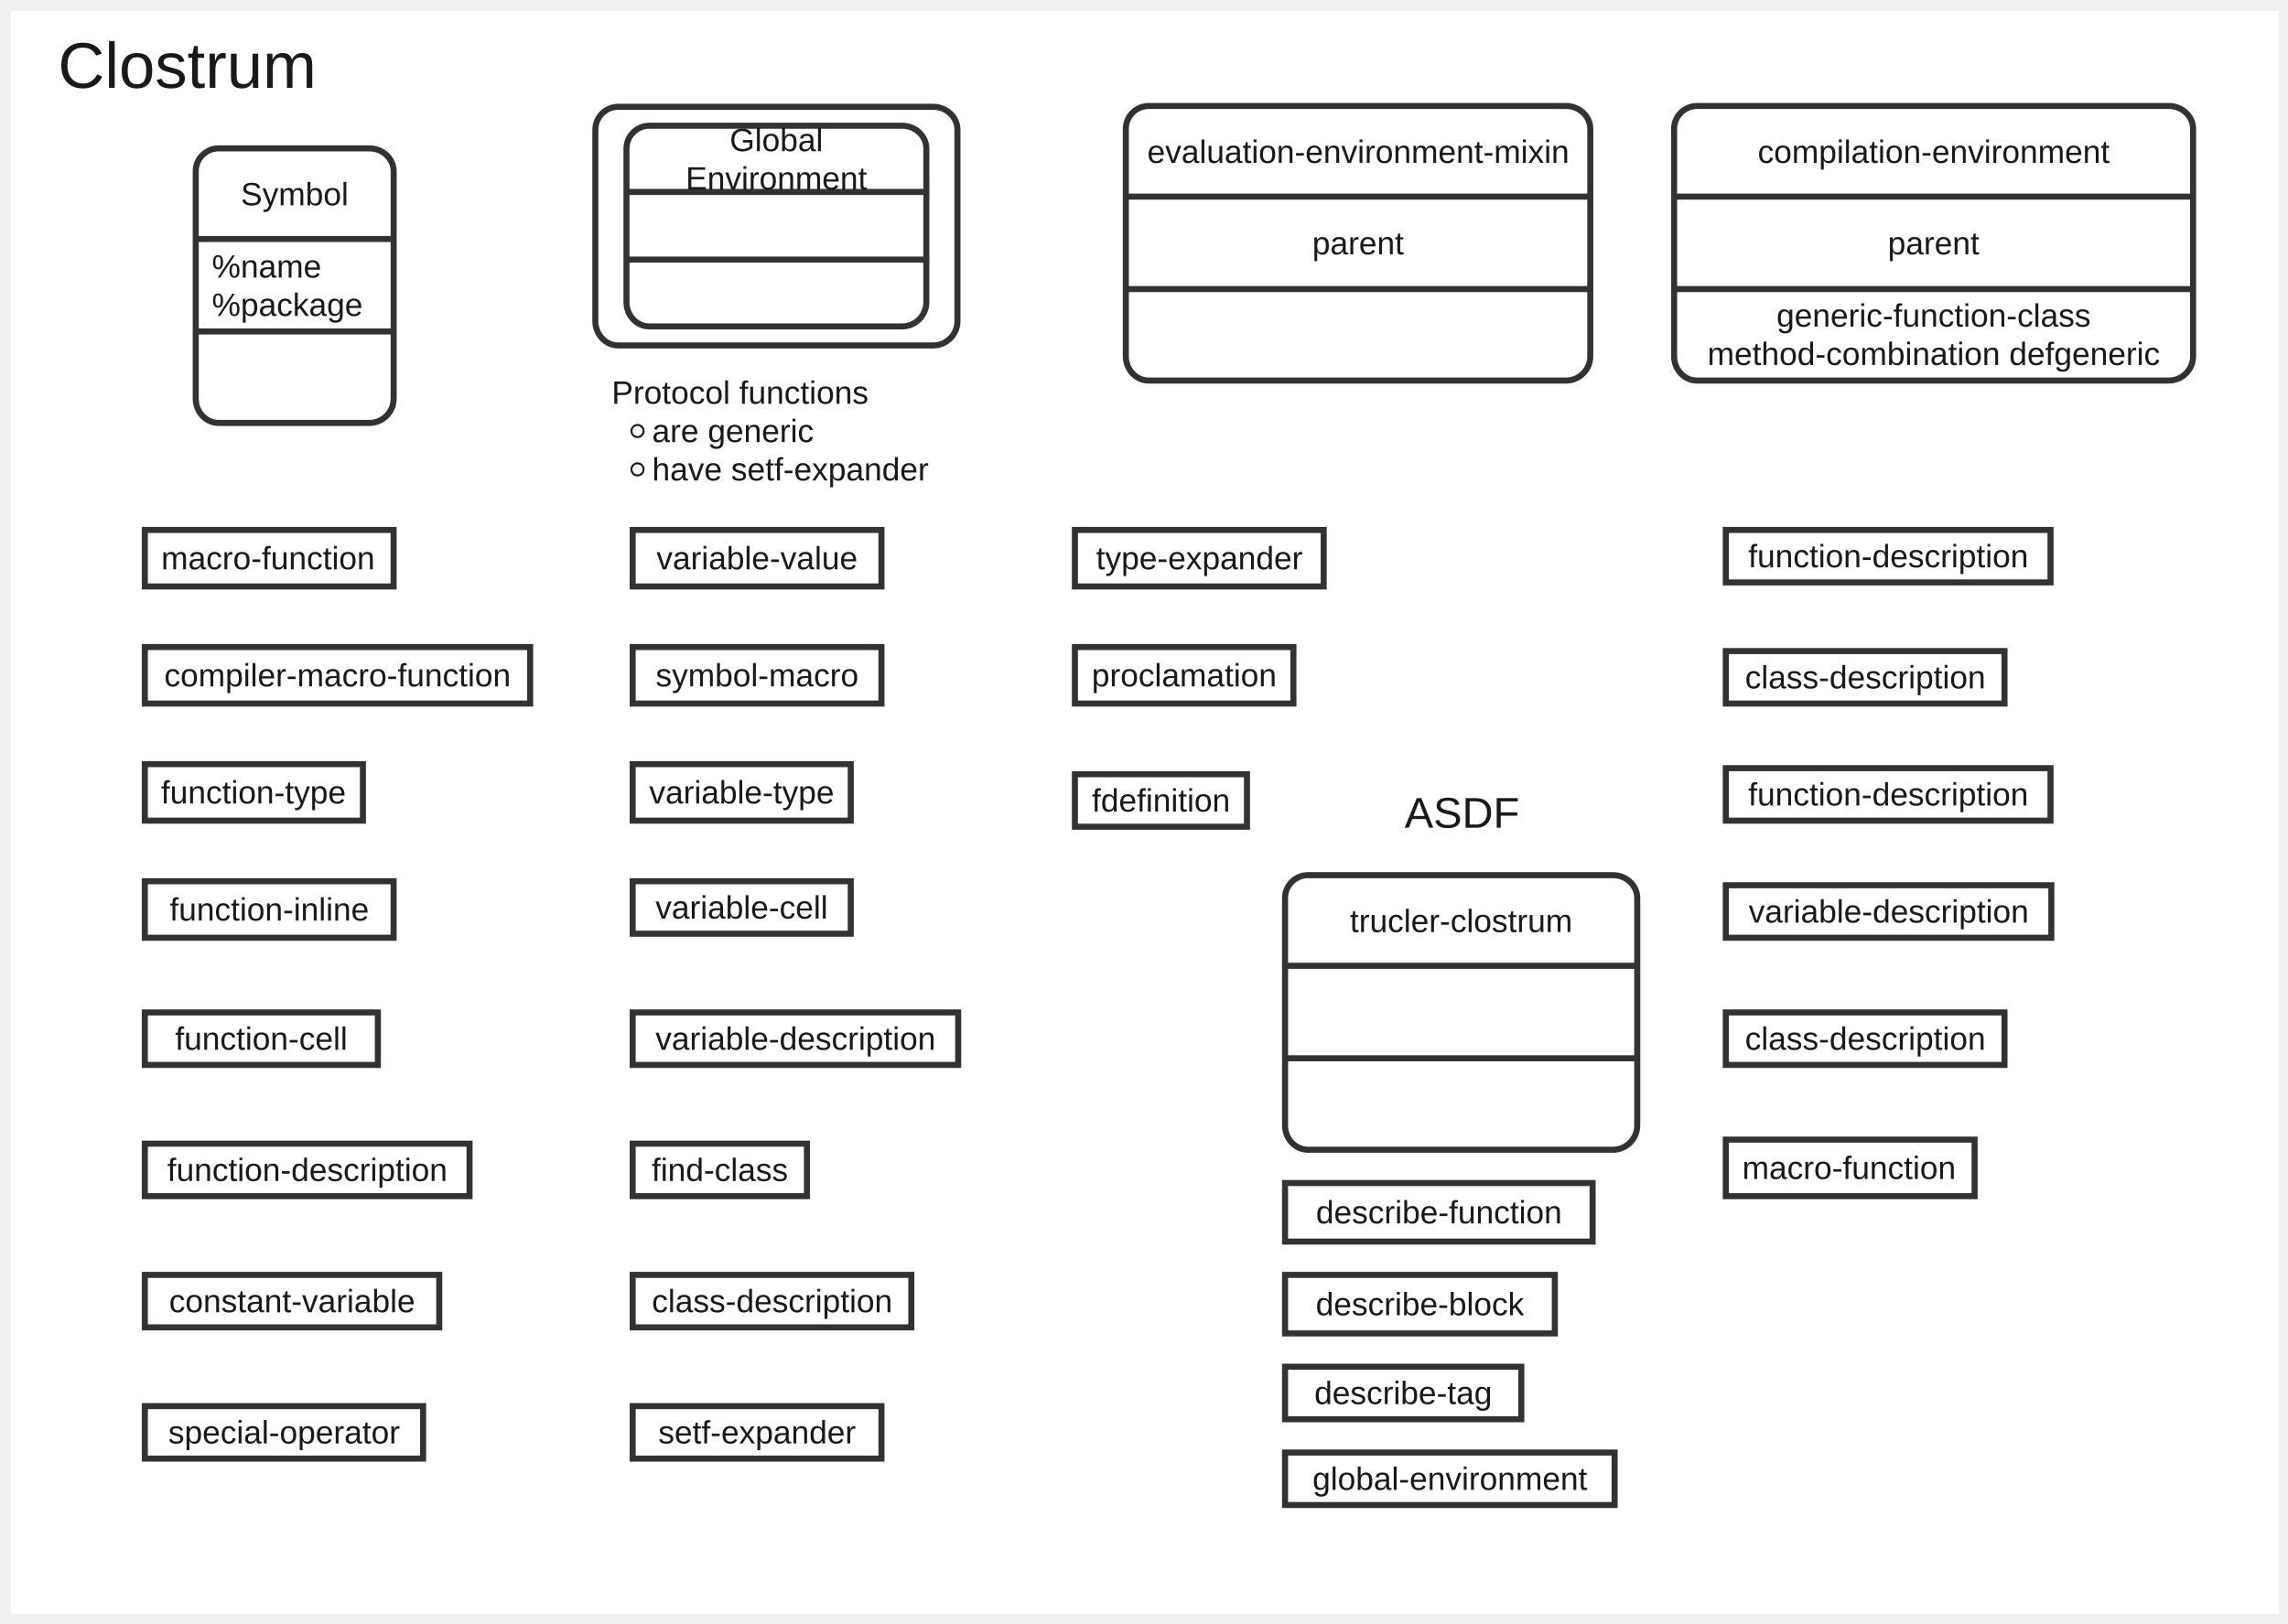
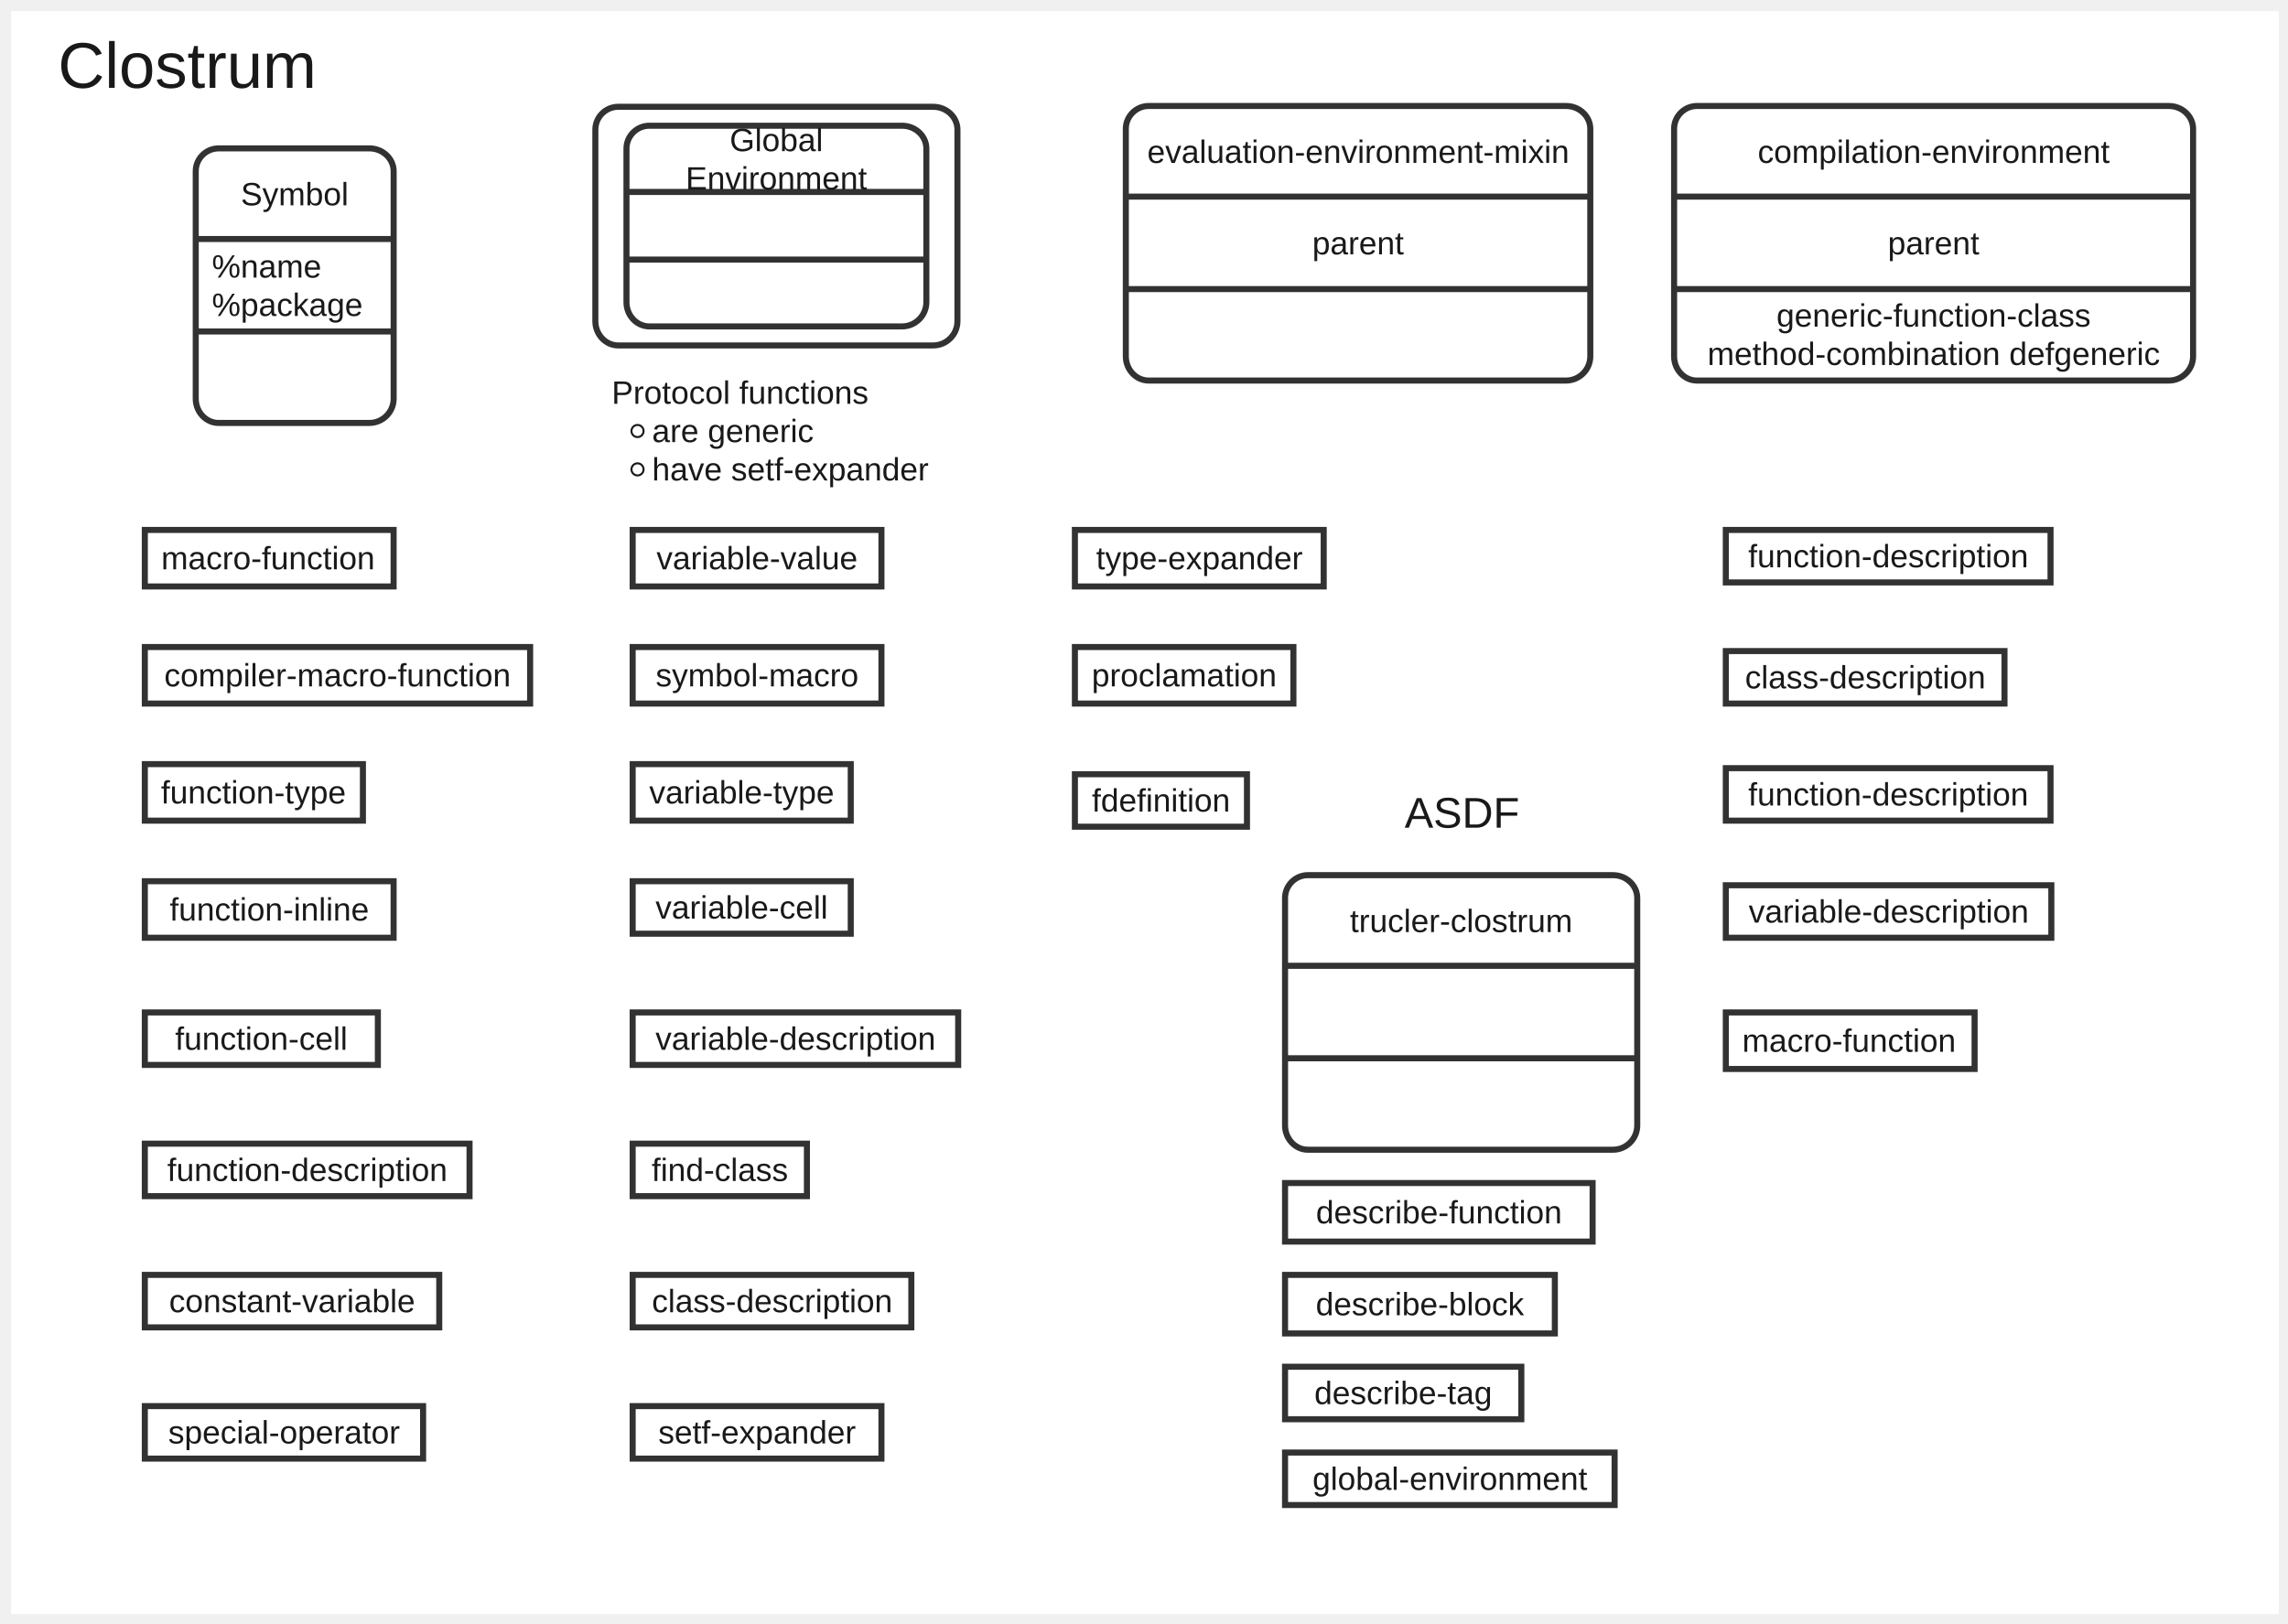
- <svg xmlns="http://www.w3.org/2000/svg" viewBox="0 0 1133 804" height="804" width="1133">
+ <svg xmlns="http://www.w3.org/2000/svg" width="1133" viewBox="0 0 1133 804" height="804">
  <defs />
  <g transform="translate(5.5,5.5)" id="page1">
-     <rect fill="#ffffff" y="0" height="794" width="1123" x="0" />
+     <rect x="0" y="0" width="1123" fill="#ffffff" height="794" />
    <g transform="translate(91.429,68)" id="shape1">
-       <path d="M11.3,.0L86.0,.0C92.6,.0,98.0,5.1,98.0,11.3L98.0,124.0C98.0,130.6,92.6,136.0,86.0,136.0L11.3,136.0C5.1,136.0,.0,130.6,.0,124.0L.0,11.3C.0,5.1,5.1,.0,11.3,.0z" fill="#ffffff" fill-rule="nonzero" />
-       <path stroke-width="3" d="M11.3,.0L86.0,.0C92.6,.0,98.0,5.1,98.0,11.3L98.0,124.0C98.0,130.6,92.6,136.0,86.0,136.0L11.3,136.0C5.1,136.0,.0,130.6,.0,124.0L.0,11.3C.0,5.1,5.1,.0,11.3,.0zM.0,44.9L98.0,44.9L.0,44.9zM.0,90.7L98.0,90.7L.0,90.7z" stroke="#323232" fill="none" />
-       <text xml:space="preserve" style="fill:#191919;font-family:Arial;font-size:12.00pt">
-         <tspan y="28.2" x="22.3">Symbol</tspan>
-       </text>
-       <text xml:space="preserve" style="fill:#191919;font-family:Arial;font-size:12.00pt">
-         <tspan y="64.0" x="8.0">%name</tspan>
-         <tspan y="83.0" x="8.0">%package</tspan>
+       <path fill-rule="nonzero" d="M11.3,.0L86.0,.0C92.6,.0,98.0,5.1,98.0,11.3L98.0,124.0C98.0,130.6,92.6,136.0,86.0,136.0L11.3,136.0C5.1,136.0,.0,130.6,.0,124.0L.0,11.3C.0,5.1,5.1,.0,11.3,.0z" fill="#ffffff" />
+       <path stroke="#323232" stroke-width="3" d="M11.3,.0L86.0,.0C92.6,.0,98.0,5.1,98.0,11.3L98.0,124.0C98.0,130.6,92.6,136.0,86.0,136.0L11.3,136.0C5.1,136.0,.0,130.6,.0,124.0L.0,11.3C.0,5.1,5.1,.0,11.3,.0zM.0,44.9L98.0,44.9L.0,44.9zM.0,90.7L98.0,90.7L.0,90.7z" fill="none" />
+       <text xml:space="preserve" style="fill:#191919;font-family:Arial;font-size:12.00pt">
+         <tspan x="22.3" y="28.2">Symbol</tspan>
+       </text>
+       <text xml:space="preserve" style="fill:#191919;font-family:Arial;font-size:12.00pt">
+         <tspan x="8.0" y="64.0">%name</tspan>
+         <tspan x="8.0" y="83.0">%package</tspan>
      </text>
    </g>
    <g transform="translate(66.2139,257)" id="shape2">
-       <path stroke-width="3" d="M123.2,28.0L123.2,.0L.0,.0L.0,28.0L123.2,28.0z" stroke="#323232" fill="#ffffff" fill-rule="nonzero" />
-       <text xml:space="preserve" style="fill:#191919;font-family:Arial;font-size:12.00pt">
-         <tspan y="19.5" x="8.1">macro-function</tspan>
+       <path fill-rule="nonzero" stroke="#323232" stroke-width="3" d="M123.2,28.0L123.2,.0L.0,.0L.0,28.0L123.2,28.0z" fill="#ffffff" />
+       <text xml:space="preserve" style="fill:#191919;font-family:Arial;font-size:12.00pt">
+         <tspan x="8.1" y="19.5">macro-function</tspan>
      </text>
    </g>
    <g transform="translate(66.2141,315)" id="shape3">
-       <path stroke-width="3" d="M190.8,28.0L190.8,.0L.0,.0L.0,28.0L190.8,28.0z" stroke="#323232" fill="#ffffff" fill-rule="nonzero" />
-       <text xml:space="preserve" style="fill:#191919;font-family:Arial;font-size:12.00pt">
-         <tspan y="19.5" x="9.6">compiler-macro-function</tspan>
+       <path fill-rule="nonzero" stroke="#323232" stroke-width="3" d="M190.8,28.0L190.8,.0L.0,.0L.0,28.0L190.8,28.0z" fill="#ffffff" />
+       <text xml:space="preserve" style="fill:#191919;font-family:Arial;font-size:12.00pt">
+         <tspan x="9.6" y="19.5">compiler-macro-function</tspan>
      </text>
    </g>
    <g transform="translate(66.214,373)" id="shape4">
-       <path stroke-width="3" d="M108.0,28.0L108.0,.0L.0,.0L.0,28.0L108.0,28.0z" stroke="#323232" fill="#ffffff" fill-rule="nonzero" />
-       <text xml:space="preserve" style="fill:#191919;font-family:Arial;font-size:12.00pt">
-         <tspan y="19.5" x="8.0">function-type</tspan>
+       <path fill-rule="nonzero" stroke="#323232" stroke-width="3" d="M108.0,28.0L108.0,.0L.0,.0L.0,28.0L108.0,28.0z" fill="#ffffff" />
+       <text xml:space="preserve" style="fill:#191919;font-family:Arial;font-size:12.00pt">
+         <tspan x="8.0" y="19.5">function-type</tspan>
      </text>
    </g>
    <g transform="translate(66.2139,431)" id="shape5">
-       <path stroke-width="3" d="M123.2,28.0L123.2,.0L.0,.0L.0,28.0L123.2,28.0z" stroke="#323232" fill="#ffffff" fill-rule="nonzero" />
-       <text xml:space="preserve" style="fill:#191919;font-family:Arial;font-size:12.00pt">
-         <tspan y="19.5" x="12.3">function-inline</tspan>
+       <path fill-rule="nonzero" stroke="#323232" stroke-width="3" d="M123.2,28.0L123.2,.0L.0,.0L.0,28.0L123.2,28.0z" fill="#ffffff" />
+       <text xml:space="preserve" style="fill:#191919;font-family:Arial;font-size:12.00pt">
+         <tspan x="12.3" y="19.5">function-inline</tspan>
      </text>
    </g>
    <g transform="translate(66.2146,496)" id="shape6">
-       <path stroke-width="3" d="M115.4,26.0L115.4,.0L.0,.0L.0,26.0L115.4,26.0z" stroke="#323232" fill="#ffffff" fill-rule="nonzero" />
-       <text xml:space="preserve" style="fill:#191919;font-family:Arial;font-size:12.00pt">
-         <tspan y="18.5" x="15.0">function-cell</tspan>
+       <path fill-rule="nonzero" stroke="#323232" stroke-width="3" d="M115.4,26.0L115.4,.0L.0,.0L.0,26.0L115.4,26.0z" fill="#ffffff" />
+       <text xml:space="preserve" style="fill:#191919;font-family:Arial;font-size:12.00pt">
+         <tspan x="15.0" y="18.5">function-cell</tspan>
      </text>
    </g>
    <g transform="translate(66.2141,561)" id="shape7">
-       <path stroke-width="3" d="M160.8,26.0L160.8,.0L.0,.0L.0,26.0L160.8,26.0z" stroke="#323232" fill="#ffffff" fill-rule="nonzero" />
-       <text xml:space="preserve" style="fill:#191919;font-family:Arial;font-size:12.00pt">
-         <tspan y="18.5" x="11.1">function-description</tspan>
+       <path fill-rule="nonzero" stroke="#323232" stroke-width="3" d="M160.8,26.0L160.8,.0L.0,.0L.0,26.0L160.8,26.0z" fill="#ffffff" />
+       <text xml:space="preserve" style="fill:#191919;font-family:Arial;font-size:12.00pt">
+         <tspan x="11.1" y="18.5">function-description</tspan>
      </text>
    </g>
    <g transform="translate(66.2141,626)" id="shape8">
-       <path stroke-width="3" d="M145.8,26.0L145.8,.0L.0,.0L.0,26.0L145.8,26.0z" stroke="#323232" fill="#ffffff" fill-rule="nonzero" />
-       <text xml:space="preserve" style="fill:#191919;font-family:Arial;font-size:12.00pt">
-         <tspan y="18.5" x="12.0">constant-variable</tspan>
+       <path fill-rule="nonzero" stroke="#323232" stroke-width="3" d="M145.8,26.0L145.8,.0L.0,.0L.0,26.0L145.8,26.0z" fill="#ffffff" />
+       <text xml:space="preserve" style="fill:#191919;font-family:Arial;font-size:12.00pt">
+         <tspan x="12.0" y="18.5">constant-variable</tspan>
      </text>
    </g>
    <g transform="translate(66.2141,691)" id="shape9">
-       <path stroke-width="3" d="M137.8,26.0L137.8,.0L.0,.0L.0,26.0L137.8,26.0z" stroke="#323232" fill="#ffffff" fill-rule="nonzero" />
-       <text xml:space="preserve" style="fill:#191919;font-family:Arial;font-size:12.00pt">
-         <tspan y="18.5" x="11.6">special-operator</tspan>
+       <path fill-rule="nonzero" stroke="#323232" stroke-width="3" d="M137.8,26.0L137.8,.0L.0,.0L.0,26.0L137.8,26.0z" fill="#ffffff" />
+       <text xml:space="preserve" style="fill:#191919;font-family:Arial;font-size:12.00pt">
+         <tspan x="11.6" y="18.5">special-operator</tspan>
      </text>
    </g>
    <g transform="translate(307.7859,257)" id="shape10">
-       <path stroke-width="3" d="M123.2,28.0L123.2,.0L.0,.0L.0,28.0L123.2,28.0z" stroke="#323232" fill="#ffffff" fill-rule="nonzero" />
-       <text xml:space="preserve" style="fill:#191919;font-family:Arial;font-size:12.00pt">
-         <tspan y="19.5" x="11.8">variable-value</tspan>
+       <path fill-rule="nonzero" stroke="#323232" stroke-width="3" d="M123.2,28.0L123.2,.0L.0,.0L.0,28.0L123.2,28.0z" fill="#ffffff" />
+       <text xml:space="preserve" style="fill:#191919;font-family:Arial;font-size:12.00pt">
+         <tspan x="11.8" y="19.5">variable-value</tspan>
      </text>
    </g>
    <g transform="translate(307.7859,315)" id="shape11">
-       <path stroke-width="3" d="M123.2,28.0L123.2,.0L.0,.0L.0,28.0L123.2,28.0z" stroke="#323232" fill="#ffffff" fill-rule="nonzero" />
-       <text xml:space="preserve" style="fill:#191919;font-family:Arial;font-size:12.00pt">
-         <tspan y="19.5" x="11.4">symbol-macro</tspan>
+       <path fill-rule="nonzero" stroke="#323232" stroke-width="3" d="M123.2,28.0L123.2,.0L.0,.0L.0,28.0L123.2,28.0z" fill="#ffffff" />
+       <text xml:space="preserve" style="fill:#191919;font-family:Arial;font-size:12.00pt">
+         <tspan x="11.4" y="19.5">symbol-macro</tspan>
      </text>
    </g>
    <g transform="translate(307.786,373)" id="shape12">
-       <path stroke-width="3" d="M108.0,28.0L108.0,.0L.0,.0L.0,28.0L108.0,28.0z" stroke="#323232" fill="#ffffff" fill-rule="nonzero" />
-       <text xml:space="preserve" style="fill:#191919;font-family:Arial;font-size:12.00pt">
-         <tspan y="19.5" x="8.2">variable-type</tspan>
+       <path fill-rule="nonzero" stroke="#323232" stroke-width="3" d="M108.0,28.0L108.0,.0L.0,.0L.0,28.0L108.0,28.0z" fill="#ffffff" />
+       <text xml:space="preserve" style="fill:#191919;font-family:Arial;font-size:12.00pt">
+         <tspan x="8.2" y="19.5">variable-type</tspan>
      </text>
    </g>
    <g transform="translate(307.786,431)" id="shape13">
-       <path stroke-width="3" d="M108.0,26.0L108.0,.0L.0,.0L.0,26.0L108.0,26.0z" stroke="#323232" fill="#ffffff" fill-rule="nonzero" />
-       <text xml:space="preserve" style="fill:#191919;font-family:Arial;font-size:12.00pt">
-         <tspan y="18.5" x="11.3">variable-cell</tspan>
+       <path fill-rule="nonzero" stroke="#323232" stroke-width="3" d="M108.0,26.0L108.0,.0L.0,.0L.0,26.0L108.0,26.0z" fill="#ffffff" />
+       <text xml:space="preserve" style="fill:#191919;font-family:Arial;font-size:12.00pt">
+         <tspan x="11.3" y="18.5">variable-cell</tspan>
      </text>
    </g>
    <g transform="translate(307.7859,496)" id="shape14">
-       <path stroke-width="3" d="M161.2,26.0L161.2,.0L.0,.0L.0,26.0L161.2,26.0z" stroke="#323232" fill="#ffffff" fill-rule="nonzero" />
-       <text xml:space="preserve" style="fill:#191919;font-family:Arial;font-size:12.00pt">
-         <tspan y="18.5" x="11.3">variable-description</tspan>
+       <path fill-rule="nonzero" stroke="#323232" stroke-width="3" d="M161.2,26.0L161.2,.0L.0,.0L.0,26.0L161.2,26.0z" fill="#ffffff" />
+       <text xml:space="preserve" style="fill:#191919;font-family:Arial;font-size:12.00pt">
+         <tspan x="11.3" y="18.5">variable-description</tspan>
      </text>
    </g>
    <g transform="translate(307.786,561)" id="shape15">
-       <path stroke-width="3" d="M86.3,26.0L86.3,.0L.0,.0L.0,26.0L86.3,26.0z" stroke="#323232" fill="#ffffff" fill-rule="nonzero" />
-       <text xml:space="preserve" style="fill:#191919;font-family:Arial;font-size:12.00pt">
-         <tspan y="18.5" x="9.4">find-class</tspan>
+       <path fill-rule="nonzero" stroke="#323232" stroke-width="3" d="M86.3,26.0L86.3,.0L.0,.0L.0,26.0L86.3,26.0z" fill="#ffffff" />
+       <text xml:space="preserve" style="fill:#191919;font-family:Arial;font-size:12.00pt">
+         <tspan x="9.4" y="18.5">find-class</tspan>
      </text>
    </g>
    <g transform="translate(307.786,626)" id="shape16">
-       <path stroke-width="3" d="M138.0,26.0L138.0,.0L.0,.0L.0,26.0L138.0,26.0z" stroke="#323232" fill="#ffffff" fill-rule="nonzero" />
-       <text xml:space="preserve" style="fill:#191919;font-family:Arial;font-size:12.00pt">
-         <tspan y="18.5" x="9.5">class-description</tspan>
+       <path fill-rule="nonzero" stroke="#323232" stroke-width="3" d="M138.0,26.0L138.0,.0L.0,.0L.0,26.0L138.0,26.0z" fill="#ffffff" />
+       <text xml:space="preserve" style="fill:#191919;font-family:Arial;font-size:12.00pt">
+         <tspan x="9.5" y="18.5">class-description</tspan>
      </text>
    </g>
    <g transform="translate(307.7859,691)" id="shape17">
-       <path stroke-width="3" d="M123.2,26.0L123.2,.0L.0,.0L.0,26.0L123.2,26.0z" stroke="#323232" fill="#ffffff" fill-rule="nonzero" />
-       <text xml:space="preserve" style="fill:#191919;font-family:Arial;font-size:12.00pt">
-         <tspan y="18.5" x="12.7">setf-expander</tspan>
+       <path fill-rule="nonzero" stroke="#323232" stroke-width="3" d="M123.2,26.0L123.2,.0L.0,.0L.0,26.0L123.2,26.0z" fill="#ffffff" />
+       <text xml:space="preserve" style="fill:#191919;font-family:Arial;font-size:12.00pt">
+         <tspan x="12.7" y="18.5">setf-expander</tspan>
      </text>
    </g>
    <g transform="translate(526.7859,257)" id="shape18">
-       <path stroke-width="3" d="M123.2,28.0L123.2,.0L.0,.0L.0,28.0L123.2,28.0z" stroke="#323232" fill="#ffffff" fill-rule="nonzero" />
-       <text xml:space="preserve" style="fill:#191919;font-family:Arial;font-size:12.00pt">
-         <tspan y="19.5" x="10.5">type-expander</tspan>
+       <path fill-rule="nonzero" stroke="#323232" stroke-width="3" d="M123.2,28.0L123.2,.0L.0,.0L.0,28.0L123.2,28.0z" fill="#ffffff" />
+       <text xml:space="preserve" style="fill:#191919;font-family:Arial;font-size:12.00pt">
+         <tspan x="10.5" y="19.5">type-expander</tspan>
      </text>
    </g>
    <g transform="translate(526.7859,315)" id="shape19">
-       <path stroke-width="3" d="M108.2,28.0L108.2,.0L.0,.0L.0,28.0L108.2,28.0z" stroke="#323232" fill="#ffffff" fill-rule="nonzero" />
-       <text xml:space="preserve" style="fill:#191919;font-family:Arial;font-size:12.00pt">
-         <tspan y="19.5" x="8.3">proclamation</tspan>
+       <path fill-rule="nonzero" stroke="#323232" stroke-width="3" d="M108.2,28.0L108.2,.0L.0,.0L.0,28.0L108.2,28.0z" fill="#ffffff" />
+       <text xml:space="preserve" style="fill:#191919;font-family:Arial;font-size:12.00pt">
+         <tspan x="8.3" y="19.5">proclamation</tspan>
      </text>
    </g>
    <g transform="translate(293.393,166.5)" id="shape20">
-       <circle r="3.0" stroke="#191919" cx="16.8" fill="none" cy="41.5" />
-       <circle r="3.0" stroke="#191919" cx="16.8" fill="none" cy="60.5" />
-       <text xml:space="preserve" style="fill:#191919;font-family:Arial;font-size:12.00pt">
-         <tspan y="28.0" x="4.0">Protocol functions</tspan>
-         <tspan y="47.0" x="24.0">are generic</tspan>
-         <tspan y="66.0" x="24.0">have setf-expander</tspan>
+       <circle stroke="#191919" cy="41.5" r="3.0" fill="none" cx="16.8" />
+       <circle stroke="#191919" cy="60.5" r="3.0" fill="none" cx="16.8" />
+       <text xml:space="preserve" style="fill:#191919;font-family:Arial;font-size:12.00pt">
+         <tspan x="4.0" y="28.0">Protocol functions</tspan>
+         <tspan x="24.0" y="47.0">are generic</tspan>
+         <tspan x="24.0" y="66.0">have setf-expander</tspan>
      </text>
    </g>
    <g transform="translate(552,47)" id="shape21">
-       <path d="M11.3,.0L218.0,.0C224.6,.0,230.0,5.1,230.0,11.3L230.0,124.0C230.0,130.6,224.6,136.0,218.0,136.0L11.3,136.0C5.1,136.0,.0,130.6,.0,124.0L.0,11.3C.0,5.1,5.1,.0,11.3,.0z" fill="#ffffff" fill-rule="nonzero" />
-       <path stroke-width="3" d="M11.3,.0L218.0,.0C224.6,.0,230.0,5.1,230.0,11.3L230.0,124.0C230.0,130.6,224.6,136.0,218.0,136.0L11.3,136.0C5.1,136.0,.0,130.6,.0,124.0L.0,11.3C.0,5.1,5.1,.0,11.3,.0zM.0,44.9L230.0,44.9L.0,44.9zM.0,90.7L230.0,90.7L.0,90.7z" stroke="#323232" fill="none" />
-       <text xml:space="preserve" style="fill:#191919;font-family:Arial;font-size:12.00pt">
-         <tspan y="28.2" x="10.6">evaluation-environment-mixin</tspan>
-       </text>
-       <text xml:space="preserve" style="fill:#191919;font-family:Arial;font-size:12.00pt">
-         <tspan y="73.5" x="92.3">parent</tspan>
+       <path fill-rule="nonzero" d="M11.3,.0L218.0,.0C224.6,.0,230.0,5.1,230.0,11.3L230.0,124.0C230.0,130.6,224.6,136.0,218.0,136.0L11.3,136.0C5.1,136.0,.0,130.6,.0,124.0L.0,11.3C.0,5.1,5.1,.0,11.3,.0z" fill="#ffffff" />
+       <path stroke="#323232" stroke-width="3" d="M11.3,.0L218.0,.0C224.6,.0,230.0,5.1,230.0,11.3L230.0,124.0C230.0,130.6,224.6,136.0,218.0,136.0L11.3,136.0C5.1,136.0,.0,130.6,.0,124.0L.0,11.3C.0,5.1,5.1,.0,11.3,.0zM.0,44.9L230.0,44.9L.0,44.9zM.0,90.7L230.0,90.7L.0,90.7z" fill="none" />
+       <text xml:space="preserve" style="fill:#191919;font-family:Arial;font-size:12.00pt">
+         <tspan x="10.6" y="28.2">evaluation-environment-mixin</tspan>
+       </text>
+       <text xml:space="preserve" style="fill:#191919;font-family:Arial;font-size:12.00pt">
+         <tspan x="92.3" y="73.5">parent</tspan>
      </text>
    </g>
    <g transform="translate(823.5,47)" id="shape22">
-       <path d="M11.3,.0L245.0,.0C251.6,.0,257.0,5.1,257.0,11.3L257.0,124.0C257.0,130.6,251.6,136.0,245.0,136.0L11.3,136.0C5.1,136.0,.0,130.6,.0,124.0L.0,11.3C.0,5.1,5.1,.0,11.3,.0z" fill="#ffffff" fill-rule="nonzero" />
-       <path stroke-width="3" d="M11.3,.0L245.0,.0C251.6,.0,257.0,5.1,257.0,11.3L257.0,124.0C257.0,130.6,251.6,136.0,245.0,136.0L11.3,136.0C5.1,136.0,.0,130.6,.0,124.0L.0,11.3C.0,5.1,5.1,.0,11.3,.0zM.0,44.9L257.0,44.9L.0,44.9zM.0,90.7L257.0,90.7L.0,90.7z" stroke="#323232" fill="none" />
-       <text xml:space="preserve" style="fill:#191919;font-family:Arial;font-size:12.00pt">
-         <tspan y="28.2" x="41.4">compilation-environment</tspan>
-       </text>
-       <text xml:space="preserve" style="fill:#191919;font-family:Arial;font-size:12.00pt">
-         <tspan y="109.3" x="50.7">generic-function-class</tspan>
-         <tspan y="128.3" x="16.5">method-combination defgeneric</tspan>
-       </text>
-       <text xml:space="preserve" style="fill:#191919;font-family:Arial;font-size:12.00pt">
-         <tspan y="73.5" x="105.8">parent</tspan>
+       <path fill-rule="nonzero" d="M11.3,.0L245.0,.0C251.6,.0,257.0,5.1,257.0,11.3L257.0,124.0C257.0,130.6,251.6,136.0,245.0,136.0L11.3,136.0C5.1,136.0,.0,130.6,.0,124.0L.0,11.3C.0,5.1,5.1,.0,11.3,.0z" fill="#ffffff" />
+       <path stroke="#323232" stroke-width="3" d="M11.3,.0L245.0,.0C251.6,.0,257.0,5.1,257.0,11.3L257.0,124.0C257.0,130.6,251.6,136.0,245.0,136.0L11.3,136.0C5.1,136.0,.0,130.6,.0,124.0L.0,11.3C.0,5.1,5.1,.0,11.3,.0zM.0,44.9L257.0,44.9L.0,44.9zM.0,90.7L257.0,90.7L.0,90.7z" fill="none" />
+       <text xml:space="preserve" style="fill:#191919;font-family:Arial;font-size:12.00pt">
+         <tspan x="41.4" y="28.2">compilation-environment</tspan>
+       </text>
+       <text xml:space="preserve" style="fill:#191919;font-family:Arial;font-size:12.00pt">
+         <tspan x="50.7" y="109.3">generic-function-class</tspan>
+         <tspan x="16.5" y="128.3">method-combination defgeneric</tspan>
+       </text>
+       <text xml:space="preserve" style="fill:#191919;font-family:Arial;font-size:12.00pt">
+         <tspan x="105.8" y="73.5">parent</tspan>
      </text>
    </g>
    <g transform="translate(849.1071,257)" id="shape23">
-       <path stroke-width="3" d="M160.8,26.0L160.8,.0L.0,.0L.0,26.0L160.8,26.0z" stroke="#323232" fill="#ffffff" fill-rule="nonzero" />
-       <text xml:space="preserve" style="fill:#191919;font-family:Arial;font-size:12.00pt">
-         <tspan y="18.5" x="11.1">function-description</tspan>
+       <path fill-rule="nonzero" stroke="#323232" stroke-width="3" d="M160.8,26.0L160.8,.0L.0,.0L.0,26.0L160.8,26.0z" fill="#ffffff" />
+       <text xml:space="preserve" style="fill:#191919;font-family:Arial;font-size:12.00pt">
+         <tspan x="11.1" y="18.5">function-description</tspan>
      </text>
    </g>
    <g transform="translate(849.107,317)" id="shape24">
-       <path stroke-width="3" d="M138.0,26.0L138.0,.0L.0,.0L.0,26.0L138.0,26.0z" stroke="#323232" fill="#ffffff" fill-rule="nonzero" />
-       <text xml:space="preserve" style="fill:#191919;font-family:Arial;font-size:12.00pt">
-         <tspan y="18.5" x="9.5">class-description</tspan>
+       <path fill-rule="nonzero" stroke="#323232" stroke-width="3" d="M138.0,26.0L138.0,.0L.0,.0L.0,26.0L138.0,26.0z" fill="#ffffff" />
+       <text xml:space="preserve" style="fill:#191919;font-family:Arial;font-size:12.00pt">
+         <tspan x="9.5" y="18.5">class-description</tspan>
      </text>
    </g>
    <g transform="translate(849.1071,375)" id="shape25">
-       <path stroke-width="3" d="M160.8,26.0L160.8,.0L.0,.0L.0,26.0L160.8,26.0z" stroke="#323232" fill="#ffffff" fill-rule="nonzero" />
-       <text xml:space="preserve" style="fill:#191919;font-family:Arial;font-size:12.00pt">
-         <tspan y="18.5" x="11.1">function-description</tspan>
+       <path fill-rule="nonzero" stroke="#323232" stroke-width="3" d="M160.8,26.0L160.8,.0L.0,.0L.0,26.0L160.8,26.0z" fill="#ffffff" />
+       <text xml:space="preserve" style="fill:#191919;font-family:Arial;font-size:12.00pt">
+         <tspan x="11.1" y="18.5">function-description</tspan>
      </text>
    </g>
    <g transform="translate(849.1069,433)" id="shape26">
-       <path stroke-width="3" d="M161.2,26.0L161.2,.0L.0,.0L.0,26.0L161.2,26.0z" stroke="#323232" fill="#ffffff" fill-rule="nonzero" />
-       <text xml:space="preserve" style="fill:#191919;font-family:Arial;font-size:12.00pt">
-         <tspan y="18.5" x="11.3">variable-description</tspan>
-       </text>
-     </g>
-     <g transform="translate(849.107,496)" id="shape27">
-       <path stroke-width="3" d="M138.0,26.0L138.0,.0L.0,.0L.0,26.0L138.0,26.0z" stroke="#323232" fill="#ffffff" fill-rule="nonzero" />
-       <text xml:space="preserve" style="fill:#191919;font-family:Arial;font-size:12.00pt">
-         <tspan y="18.5" x="9.5">class-description</tspan>
-       </text>
-     </g>
-     <g transform="translate(849.1069,559)" id="shape28">
-       <path stroke-width="3" d="M123.2,28.0L123.2,.0L.0,.0L.0,28.0L123.2,28.0z" stroke="#323232" fill="#ffffff" fill-rule="nonzero" />
-       <text xml:space="preserve" style="fill:#191919;font-family:Arial;font-size:12.00pt">
-         <tspan y="19.5" x="8.1">macro-function</tspan>
-       </text>
-     </g>
-     <g transform="translate(289,47)" id="group29">
-       <path transform="translate(0.317,0.4043)" stroke-width="3" id="shape30" d="M11.3,.0L167.3,.0C173.9,.0,179.3,5.1,179.3,11.3L179.3,106.2C179.3,112.8,173.9,118.2,167.3,118.2L11.3,118.2C5.1,118.2,.0,112.8,.0,106.2L.0,11.3C.0,5.1,5.1,.0,11.3,.0z" stroke="#323232" fill="#ffffff" fill-rule="nonzero" />
-       <g transform="translate(15.7241,9.7792)" id="shape31">
-         <path d="M11.3,.0L136.5,.0C143.1,.0,148.5,5.1,148.5,11.3L148.5,87.4C148.5,94.0,143.1,99.4,136.5,99.4L11.3,99.4C5.1,99.4,.0,94.0,.0,87.4L.0,11.3C.0,5.1,5.1,.0,11.3,.0z" fill="#ffffff" fill-rule="nonzero" />
-         <path stroke-width="3" d="M11.3,.0L136.5,.0C143.1,.0,148.5,5.1,148.5,11.3L148.5,87.4C148.5,94.0,143.1,99.4,136.5,99.4L11.3,99.4C5.1,99.4,.0,94.0,.0,87.4L.0,11.3C.0,5.1,5.1,.0,11.3,.0zM.0,32.8L148.5,32.8L.0,32.8zM.0,66.3L148.5,66.3L.0,66.3z" stroke="#323232" fill="none" />
+       <path fill-rule="nonzero" stroke="#323232" stroke-width="3" d="M161.2,26.0L161.2,.0L.0,.0L.0,26.0L161.2,26.0z" fill="#ffffff" />
+       <text xml:space="preserve" style="fill:#191919;font-family:Arial;font-size:12.00pt">
+         <tspan x="11.3" y="18.5">variable-description</tspan>
+       </text>
+     </g>
+     <g transform="translate(849.1069,496)" id="shape27">
+       <path fill-rule="nonzero" stroke="#323232" stroke-width="3" d="M123.2,28.0L123.2,.0L.0,.0L.0,28.0L123.2,28.0z" fill="#ffffff" />
+       <text xml:space="preserve" style="fill:#191919;font-family:Arial;font-size:12.00pt">
+         <tspan x="8.1" y="19.5">macro-function</tspan>
+       </text>
+     </g>
+     <g transform="translate(289,47)" id="group28">
+       <path fill-rule="nonzero" stroke="#323232" transform="translate(0.317,0.4043)" stroke-width="3" d="M11.3,.0L167.3,.0C173.9,.0,179.3,5.1,179.3,11.3L179.3,106.2C179.3,112.8,173.9,118.2,167.3,118.2L11.3,118.2C5.1,118.2,.0,112.8,.0,106.2L.0,11.3C.0,5.1,5.1,.0,11.3,.0z" fill="#ffffff" id="shape29" />
+       <g transform="translate(15.7241,9.7792)" id="shape30">
+         <path fill-rule="nonzero" d="M11.3,.0L136.5,.0C143.1,.0,148.5,5.1,148.5,11.3L148.5,87.4C148.5,94.0,143.1,99.4,136.5,99.4L11.3,99.4C5.1,99.4,.0,94.0,.0,87.4L.0,11.3C.0,5.1,5.1,.0,11.3,.0z" fill="#ffffff" />
+         <path stroke="#323232" stroke-width="3" d="M11.3,.0L136.5,.0C143.1,.0,148.5,5.1,148.5,11.3L148.5,87.4C148.5,94.0,143.1,99.4,136.5,99.4L11.3,99.4C5.1,99.4,.0,94.0,.0,87.4L.0,11.3C.0,5.1,5.1,.0,11.3,.0zM.0,32.8L148.5,32.8L.0,32.8zM.0,66.3L148.5,66.3L.0,66.3z" fill="none" />
        <text xml:space="preserve" style="fill:#191919;font-family:Arial;font-size:12.00pt">
-           <tspan y="12.6" x="51.1">Global </tspan>
-           <tspan y="31.6" x="29.3">Environment</tspan>
+           <tspan x="51.1" y="12.6">Global </tspan>
+           <tspan x="29.3" y="31.6">Environment</tspan>
        </text>
      </g>
    </g>
-     <g transform="translate(630.8467,428)" id="shape32">
-       <path d="M11.3,.0L162.4,.0C169.0,.0,174.4,5.1,174.4,11.3L174.4,124.0C174.4,130.6,169.0,136.0,162.4,136.0L11.3,136.0C5.1,136.0,.0,130.6,.0,124.0L.0,11.3C.0,5.1,5.1,.0,11.3,.0z" fill="#ffffff" fill-rule="nonzero" />
-       <path stroke-width="3" d="M11.3,.0L162.4,.0C169.0,.0,174.4,5.1,174.4,11.3L174.4,124.0C174.4,130.6,169.0,136.0,162.4,136.0L11.3,136.0C5.1,136.0,.0,130.6,.0,124.0L.0,11.3C.0,5.1,5.1,.0,11.3,.0zM.0,44.9L174.4,44.9L.0,44.9zM.0,90.7L174.4,90.7L.0,90.7z" stroke="#323232" fill="none" />
-       <text xml:space="preserve" style="fill:#191919;font-family:Arial;font-size:12.00pt">
-         <tspan y="28.2" x="32.1">trucler-clostrum</tspan>
-       </text>
-     </g>
-     <g transform="translate(657.551,378)" id="shape33">
+     <g transform="translate(630.8467,428)" id="shape31">
+       <path fill-rule="nonzero" d="M11.3,.0L162.4,.0C169.0,.0,174.4,5.1,174.4,11.3L174.4,124.0C174.4,130.6,169.0,136.0,162.4,136.0L11.3,136.0C5.1,136.0,.0,130.6,.0,124.0L.0,11.3C.0,5.1,5.1,.0,11.3,.0z" fill="#ffffff" />
+       <path stroke="#323232" stroke-width="3" d="M11.3,.0L162.4,.0C169.0,.0,174.4,5.1,174.4,11.3L174.4,124.0C174.4,130.6,169.0,136.0,162.4,136.0L11.3,136.0C5.1,136.0,.0,130.6,.0,124.0L.0,11.3C.0,5.1,5.1,.0,11.3,.0zM.0,44.9L174.4,44.9L.0,44.9zM.0,90.7L174.4,90.7L.0,90.7z" fill="none" />
+       <text xml:space="preserve" style="fill:#191919;font-family:Arial;font-size:12.00pt">
+         <tspan x="32.1" y="28.2">trucler-clostrum</tspan>
+       </text>
+     </g>
+     <g transform="translate(657.551,378)" id="shape32">
      <text xml:space="preserve" style="fill:#191919;font-family:Arial;font-size:16.00pt">
-         <tspan y="26.5" x="32.5">ASDF</tspan>
-       </text>
-     </g>
-     <g transform="translate(630.8462,580.5)" id="shape34">
-       <path stroke-width="3" d="M152.3,29.0L152.3,.0L.0,.0L.0,29.0L152.3,29.0z" stroke="#323232" fill="#ffffff" fill-rule="nonzero" />
-       <text xml:space="preserve" style="fill:#191919;font-family:Arial;font-size:12.00pt">
-         <tspan y="20.0" x="15.3">describe-function</tspan>
-       </text>
-     </g>
-     <g transform="translate(630.8459,626)" id="shape35">
-       <path stroke-width="3" d="M133.6,29.0L133.6,.0L.0,.0L.0,29.0L133.6,29.0z" stroke="#323232" fill="#ffffff" fill-rule="nonzero" />
-       <text xml:space="preserve" style="fill:#191919;font-family:Arial;font-size:12.00pt">
-         <tspan y="20.0" x="15.2">describe-block</tspan>
-       </text>
-     </g>
-     <g transform="translate(630.8458,671.5)" id="shape36">
-       <path stroke-width="3" d="M117.0,26.0L117.0,.0L.0,.0L.0,26.0L117.0,26.0z" stroke="#323232" fill="#ffffff" fill-rule="nonzero" />
-       <text xml:space="preserve" style="fill:#191919;font-family:Arial;font-size:12.00pt">
-         <tspan y="18.5" x="14.5">describe-tag</tspan>
-       </text>
-     </g>
-     <g transform="translate(630.8461,714)" id="shape37">
-       <path stroke-width="3" d="M163.2,26.0L163.2,.0L.0,.0L.0,26.0L163.2,26.0z" stroke="#323232" fill="#ffffff" fill-rule="nonzero" />
-       <text xml:space="preserve" style="fill:#191919;font-family:Arial;font-size:12.00pt">
-         <tspan y="18.5" x="13.6">global-environment</tspan>
-       </text>
-     </g>
-     <g transform="translate(0.2143,0)" id="shape38">
+         <tspan x="32.5" y="26.5">ASDF</tspan>
+       </text>
+     </g>
+     <g transform="translate(630.8462,580.5)" id="shape33">
+       <path fill-rule="nonzero" stroke="#323232" stroke-width="3" d="M152.3,29.0L152.3,.0L.0,.0L.0,29.0L152.3,29.0z" fill="#ffffff" />
+       <text xml:space="preserve" style="fill:#191919;font-family:Arial;font-size:12.00pt">
+         <tspan x="15.3" y="20.0">describe-function</tspan>
+       </text>
+     </g>
+     <g transform="translate(630.8459,626)" id="shape34">
+       <path fill-rule="nonzero" stroke="#323232" stroke-width="3" d="M133.6,29.0L133.6,.0L.0,.0L.0,29.0L133.6,29.0z" fill="#ffffff" />
+       <text xml:space="preserve" style="fill:#191919;font-family:Arial;font-size:12.00pt">
+         <tspan x="15.2" y="20.0">describe-block</tspan>
+       </text>
+     </g>
+     <g transform="translate(630.8458,671.5)" id="shape35">
+       <path fill-rule="nonzero" stroke="#323232" stroke-width="3" d="M117.0,26.0L117.0,.0L.0,.0L.0,26.0L117.0,26.0z" fill="#ffffff" />
+       <text xml:space="preserve" style="fill:#191919;font-family:Arial;font-size:12.00pt">
+         <tspan x="14.5" y="18.5">describe-tag</tspan>
+       </text>
+     </g>
+     <g transform="translate(630.8461,714)" id="shape36">
+       <path fill-rule="nonzero" stroke="#323232" stroke-width="3" d="M163.2,26.0L163.2,.0L.0,.0L.0,26.0L163.2,26.0z" fill="#ffffff" />
+       <text xml:space="preserve" style="fill:#191919;font-family:Arial;font-size:12.00pt">
+         <tspan x="13.6" y="18.5">global-environment</tspan>
+       </text>
+     </g>
+     <g transform="translate(0.2143,0)" id="shape37">
      <text xml:space="preserve" style="fill:#191919;font-family:Arial;font-size:24.00pt">
-         <tspan y="38.0" x="23.0">Clostrum</tspan>
-       </text>
-     </g>
-     <g transform="translate(526.7859,378)" id="shape39">
-       <path stroke-width="3" d="M85.2,26.0L85.2,.0L.0,.0L.0,26.0L85.2,26.0z" stroke="#323232" fill="#ffffff" fill-rule="nonzero" />
-       <text xml:space="preserve" style="fill:#191919;font-family:Arial;font-size:12.00pt">
-         <tspan y="18.5" x="8.4">fdefinition</tspan>
+         <tspan x="23.0" y="38.0">Clostrum</tspan>
+       </text>
+     </g>
+     <g transform="translate(526.7859,378)" id="shape38">
+       <path fill-rule="nonzero" stroke="#323232" stroke-width="3" d="M85.2,26.0L85.2,.0L.0,.0L.0,26.0L85.2,26.0z" fill="#ffffff" />
+       <text xml:space="preserve" style="fill:#191919;font-family:Arial;font-size:12.00pt">
+         <tspan x="8.4" y="18.5">fdefinition</tspan>
      </text>
    </g>
  </g>
</svg>
